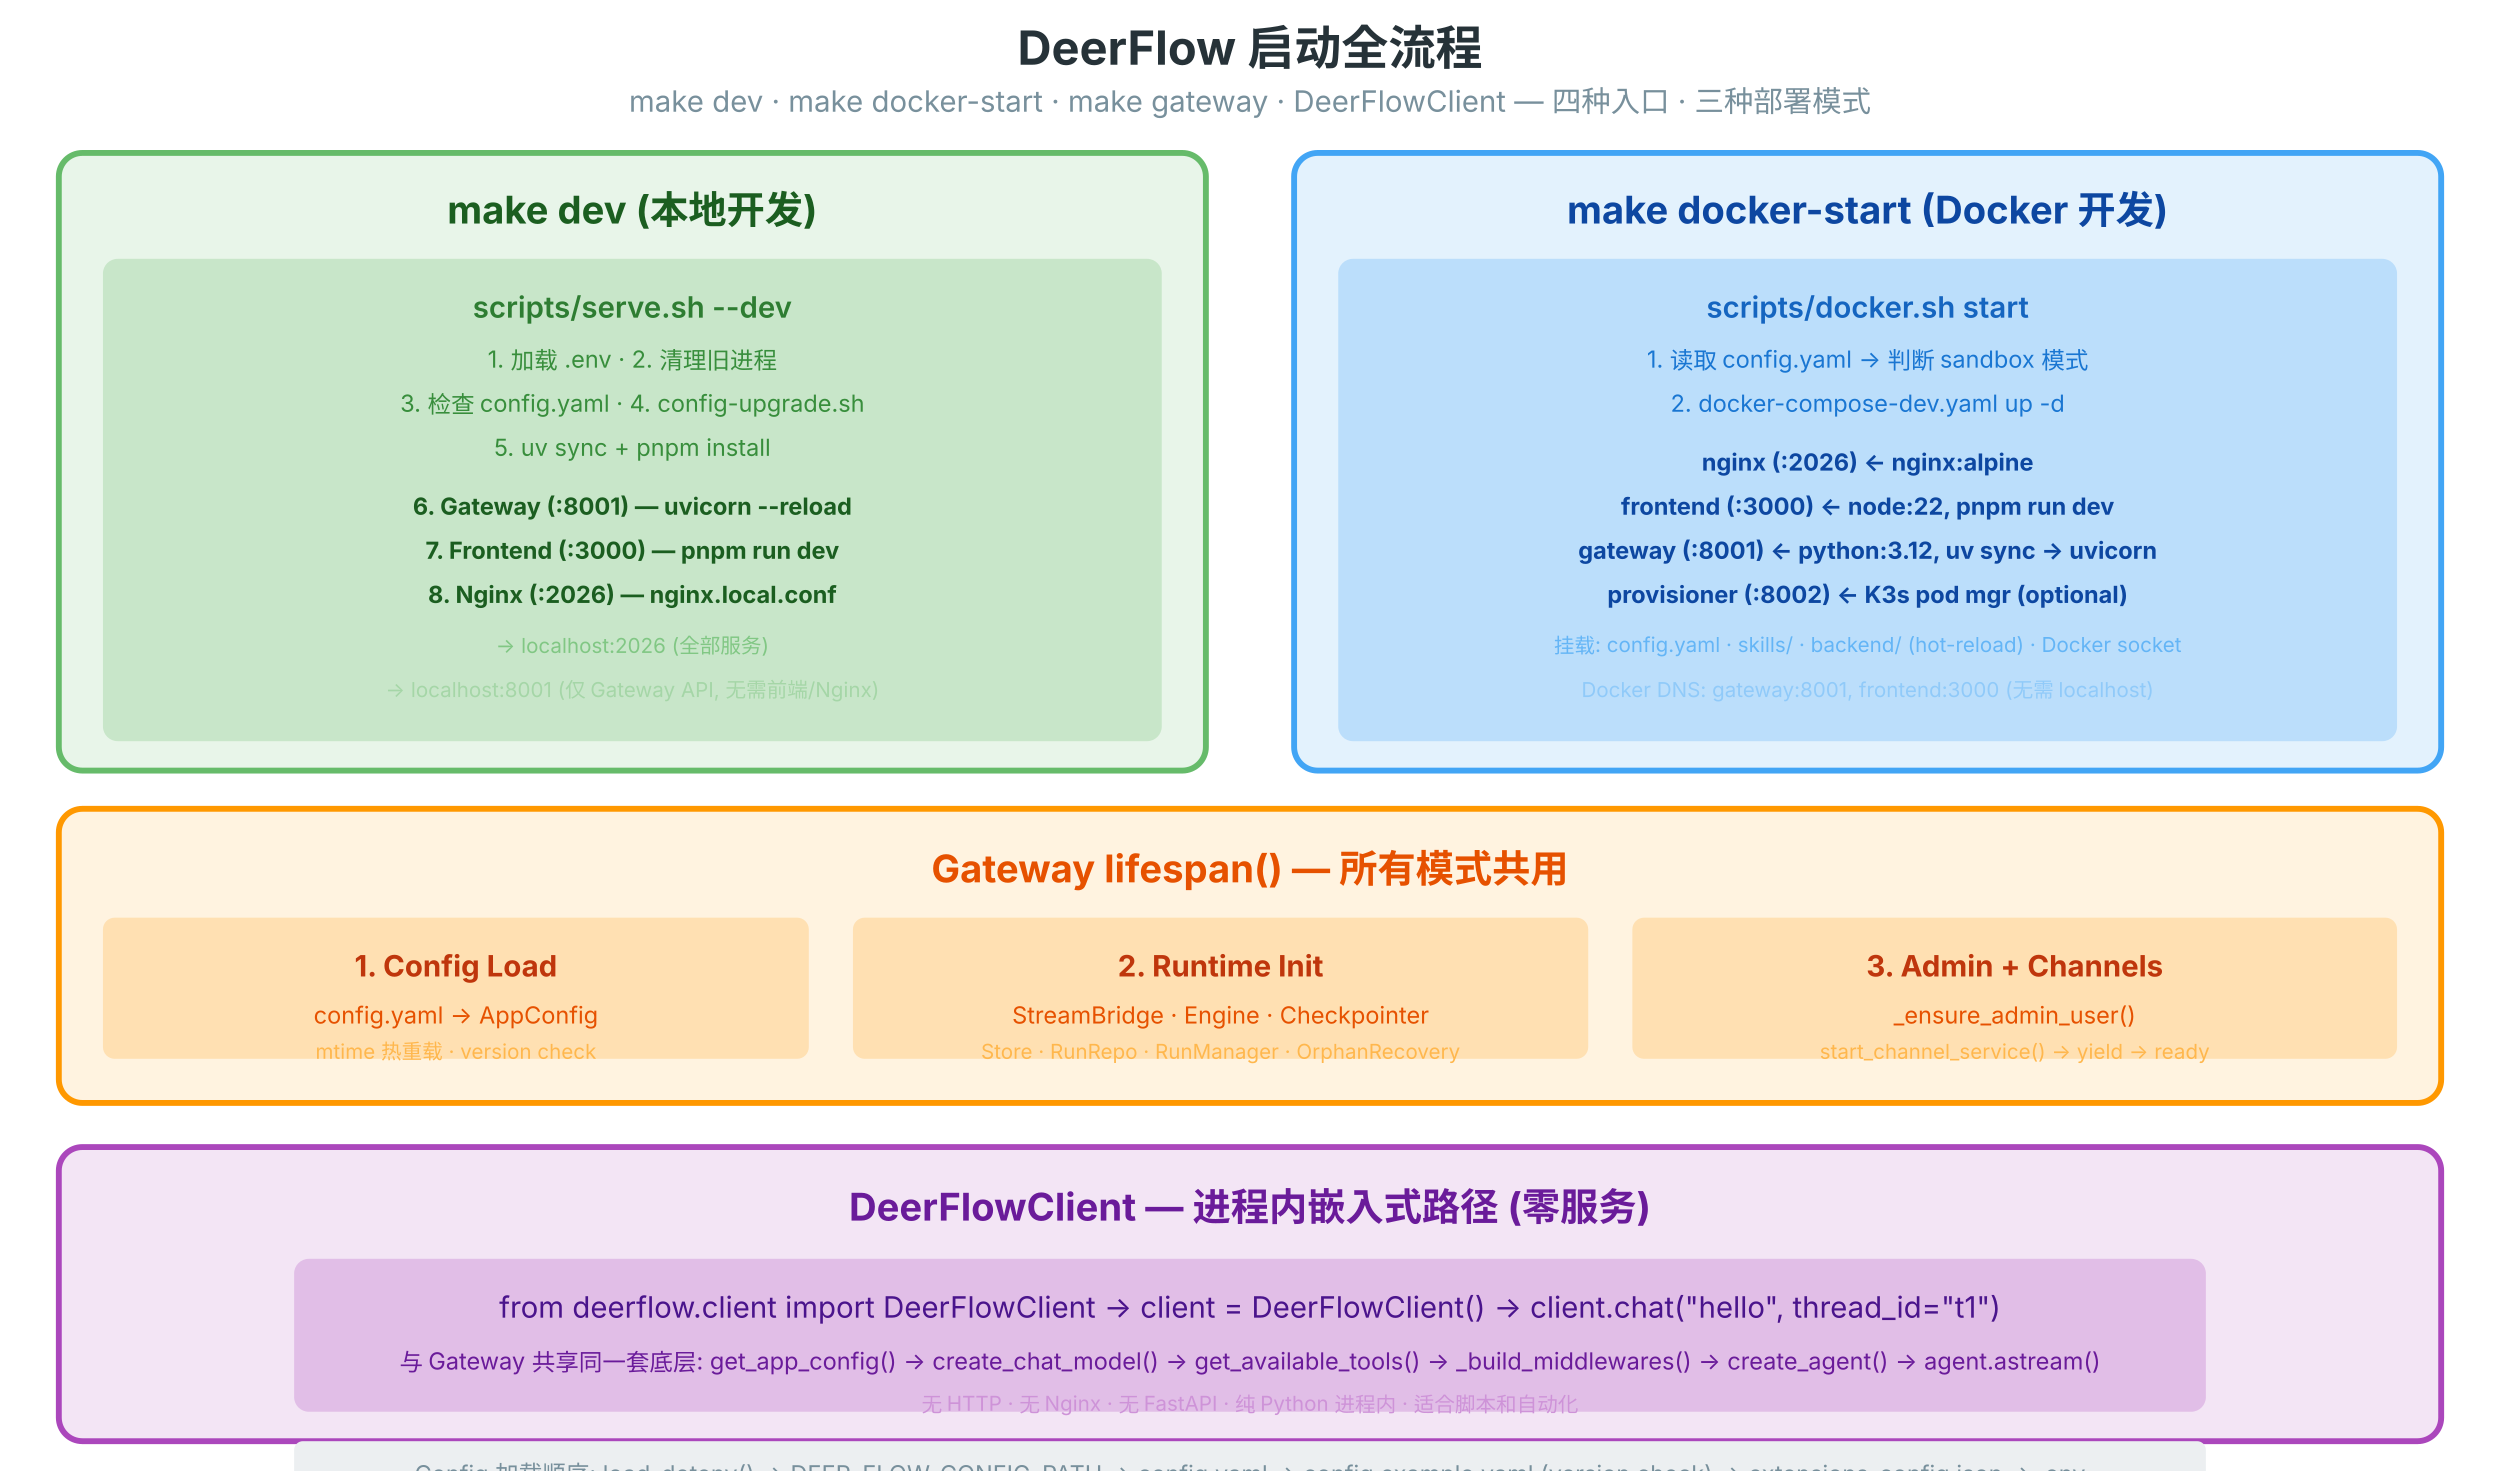
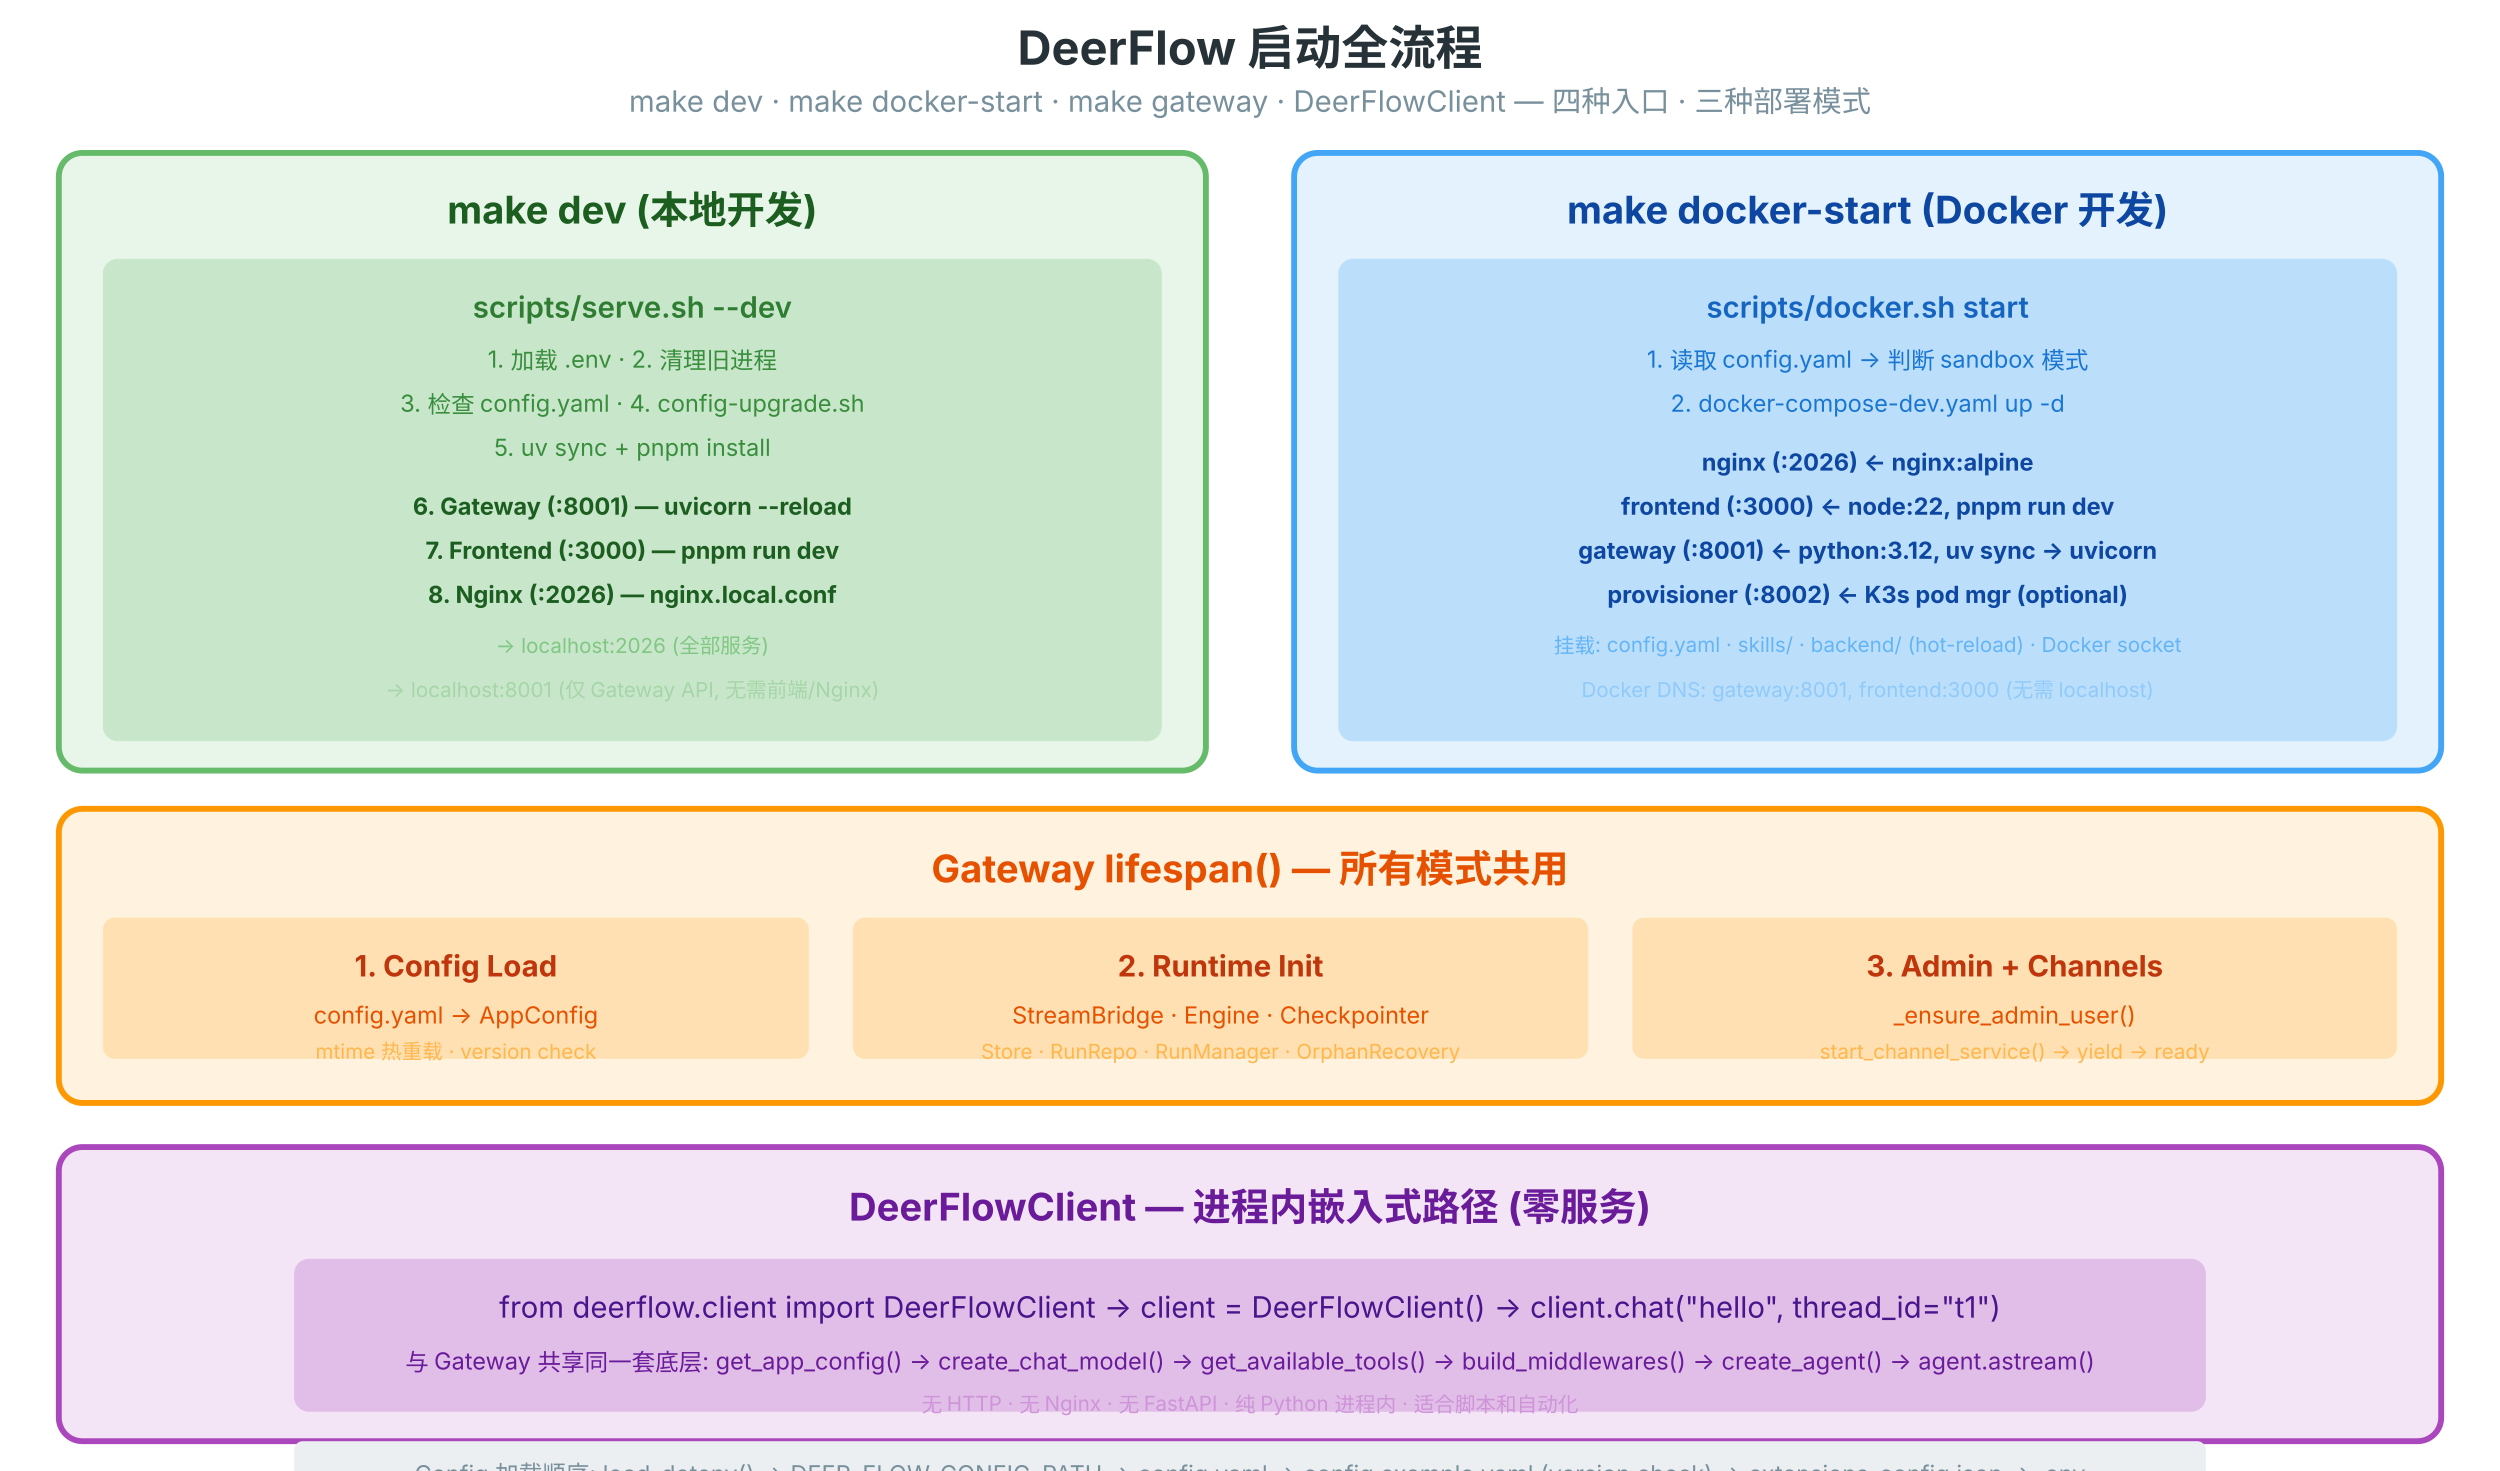
<svg xmlns="http://www.w3.org/2000/svg" viewBox="0 0 850 500" font-family="system-ui,-apple-system,sans-serif">
  <defs>
    <marker id="arrow" markerWidth="10" markerHeight="7" refX="10" refY="3.5" orient="auto">
      <polygon points="0 0, 10 3.5, 0 7" fill="#546E7A" />
    </marker>
  </defs>
  <text x="425" y="22" text-anchor="middle" font-size="16" font-weight="700" fill="#263238">DeerFlow 启动全流程</text>
  <text x="425" y="38" text-anchor="middle" font-size="10" fill="#78909C">make dev · make docker-start · make gateway · DeerFlowClient — 四种入口 · 三种部署模式</text>
  <rect x="20" y="52" width="390" height="210" rx="8" fill="#E8F5E9" stroke="#66BB6A" stroke-width="2" />
  <text x="215" y="76" text-anchor="middle" font-size="13" font-weight="700" fill="#1B5E20">make dev (本地开发)</text>
  <rect x="35" y="88" width="360" height="164" rx="5" fill="#C8E6C9" />
  <text x="215" y="108" text-anchor="middle" font-size="10" font-weight="600" fill="#2E7D32">scripts/serve.sh --dev</text>
  <text x="215" y="125" text-anchor="middle" font-size="8" fill="#388E3C">1. 加载 .env  ·  2. 清理旧进程</text>
  <text x="215" y="140" text-anchor="middle" font-size="8" fill="#388E3C">3. 检查 config.yaml  ·  4. config-upgrade.sh</text>
  <text x="215" y="155" text-anchor="middle" font-size="8" fill="#388E3C">5. uv sync + pnpm install</text>
  <text x="215" y="175" text-anchor="middle" font-size="8" font-weight="700" fill="#1B5E20">6. Gateway (:8001) — uvicorn --reload</text>
  <text x="215" y="190" text-anchor="middle" font-size="8" font-weight="700" fill="#1B5E20">7. Frontend (:3000) — pnpm run dev</text>
  <text x="215" y="205" text-anchor="middle" font-size="8" font-weight="700" fill="#1B5E20">8. Nginx (:2026) — nginx.local.conf</text>
  <text x="215" y="222" text-anchor="middle" font-size="7" fill="#81C784">→ localhost:2026 (全部服务)</text>
  <text x="215" y="237" text-anchor="middle" font-size="7" fill="#A5D6A7">→ localhost:8001 (仅 Gateway API, 无需前端/Nginx)</text>
  <rect x="440" y="52" width="390" height="210" rx="8" fill="#E3F2FD" stroke="#42A5F5" stroke-width="2" />
  <text x="635" y="76" text-anchor="middle" font-size="13" font-weight="700" fill="#0D47A1">make docker-start (Docker 开发)</text>
  <rect x="455" y="88" width="360" height="164" rx="5" fill="#BBDEFB" />
  <text x="635" y="108" text-anchor="middle" font-size="10" font-weight="600" fill="#1565C0">scripts/docker.sh start</text>
  <text x="635" y="125" text-anchor="middle" font-size="8" fill="#1976D2">1. 读取 config.yaml → 判断 sandbox 模式</text>
  <text x="635" y="140" text-anchor="middle" font-size="8" fill="#1976D2">2. docker-compose-dev.yaml up -d</text>
  <text x="635" y="160" text-anchor="middle" font-size="8" font-weight="700" fill="#0D47A1">nginx (:2026) ← nginx:alpine</text>
  <text x="635" y="175" text-anchor="middle" font-size="8" font-weight="700" fill="#0D47A1">frontend (:3000) ← node:22, pnpm run dev</text>
  <text x="635" y="190" text-anchor="middle" font-size="8" font-weight="700" fill="#0D47A1">gateway (:8001) ← python:3.12, uv sync → uvicorn</text>
  <text x="635" y="205" text-anchor="middle" font-size="8" font-weight="700" fill="#0D47A1">provisioner (:8002) ← K3s pod mgr (optional)</text>
  <text x="635" y="222" text-anchor="middle" font-size="7" fill="#64B5F6">挂载: config.yaml · skills/ · backend/ (hot-reload) · Docker socket</text>
  <text x="635" y="237" text-anchor="middle" font-size="7" fill="#90CAF9">Docker DNS: gateway:8001, frontend:3000 (无需 localhost)</text>
  <rect x="20" y="275" width="810" height="100" rx="8" fill="#FFF3E0" stroke="#FF9800" stroke-width="2" />
  <text x="425" y="300" text-anchor="middle" font-size="13" font-weight="700" fill="#E65100">Gateway lifespan() — 所有模式共用</text>
  <rect x="35" y="312" width="240" height="48" rx="4" fill="#FFE0B2" />
  <text x="155" y="332" text-anchor="middle" font-size="10" font-weight="700" fill="#BF360C">1. Config Load</text>
  <text x="155" y="348" text-anchor="middle" font-size="8" fill="#E65100">config.yaml → AppConfig</text>
  <text x="155" y="360" text-anchor="middle" font-size="7" fill="#FFB74D">mtime 热重载 · version check</text>
  <rect x="290" y="312" width="250" height="48" rx="4" fill="#FFE0B2" />
  <text x="415" y="332" text-anchor="middle" font-size="10" font-weight="700" fill="#BF360C">2. Runtime Init</text>
  <text x="415" y="348" text-anchor="middle" font-size="8" fill="#E65100">StreamBridge · Engine · Checkpointer</text>
  <text x="415" y="360" text-anchor="middle" font-size="7" fill="#FFB74D">Store · RunRepo · RunManager · OrphanRecovery</text>
  <rect x="555" y="312" width="260" height="48" rx="4" fill="#FFE0B2" />
  <text x="685" y="332" text-anchor="middle" font-size="10" font-weight="700" fill="#BF360C">3. Admin + Channels</text>
  <text x="685" y="348" text-anchor="middle" font-size="8" fill="#E65100">_ensure_admin_user()</text>
  <text x="685" y="360" text-anchor="middle" font-size="7" fill="#FFB74D">start_channel_service() → yield → ready</text>
  <rect x="20" y="390" width="810" height="100" rx="8" fill="#F3E5F5" stroke="#AB47BC" stroke-width="2" />
  <text x="425" y="415" text-anchor="middle" font-size="13" font-weight="700" fill="#6A1B9A">DeerFlowClient — 进程内嵌入式路径 (零服务)</text>
  <rect x="100" y="428" width="650" height="52" rx="5" fill="#E1BEE7" />
  <text x="425" y="448" text-anchor="middle" font-size="10" fill="#4A148C">from deerflow.client import DeerFlowClient  →  client = DeerFlowClient()  →  client.chat("hello", thread_id="t1")</text>
-   <text x="425" y="466" text-anchor="middle" font-size="8" fill="#6A1B9A">与 Gateway 共享同一套底层: get_app_config() → create_chat_model() → get_available_tools() → _build_middlewares() → create_agent() → agent.astream()</text>
+   <text x="425" y="466" text-anchor="middle" font-size="8" fill="#6A1B9A">与 Gateway 共享同一套底层: get_app_config() → create_chat_model() → get_available_tools() → build_middlewares() → create_agent() → agent.astream()</text>
  <text x="425" y="480" text-anchor="middle" font-size="7" fill="#CE93D8">无 HTTP · 无 Nginx · 无 FastAPI · 纯 Python 进程内 · 适合脚本和自动化</text>
  <rect x="100" y="490" width="650" height="20" rx="3" fill="#ECEFF1" />
  <text x="425" y="504" text-anchor="middle" font-size="8" fill="#78909C">Config 加载顺序: load_dotenv() → DEER_FLOW_CONFIG_PATH → config.yaml → config.example.yaml (version check) → extensions_config.json → .env</text>
</svg>
